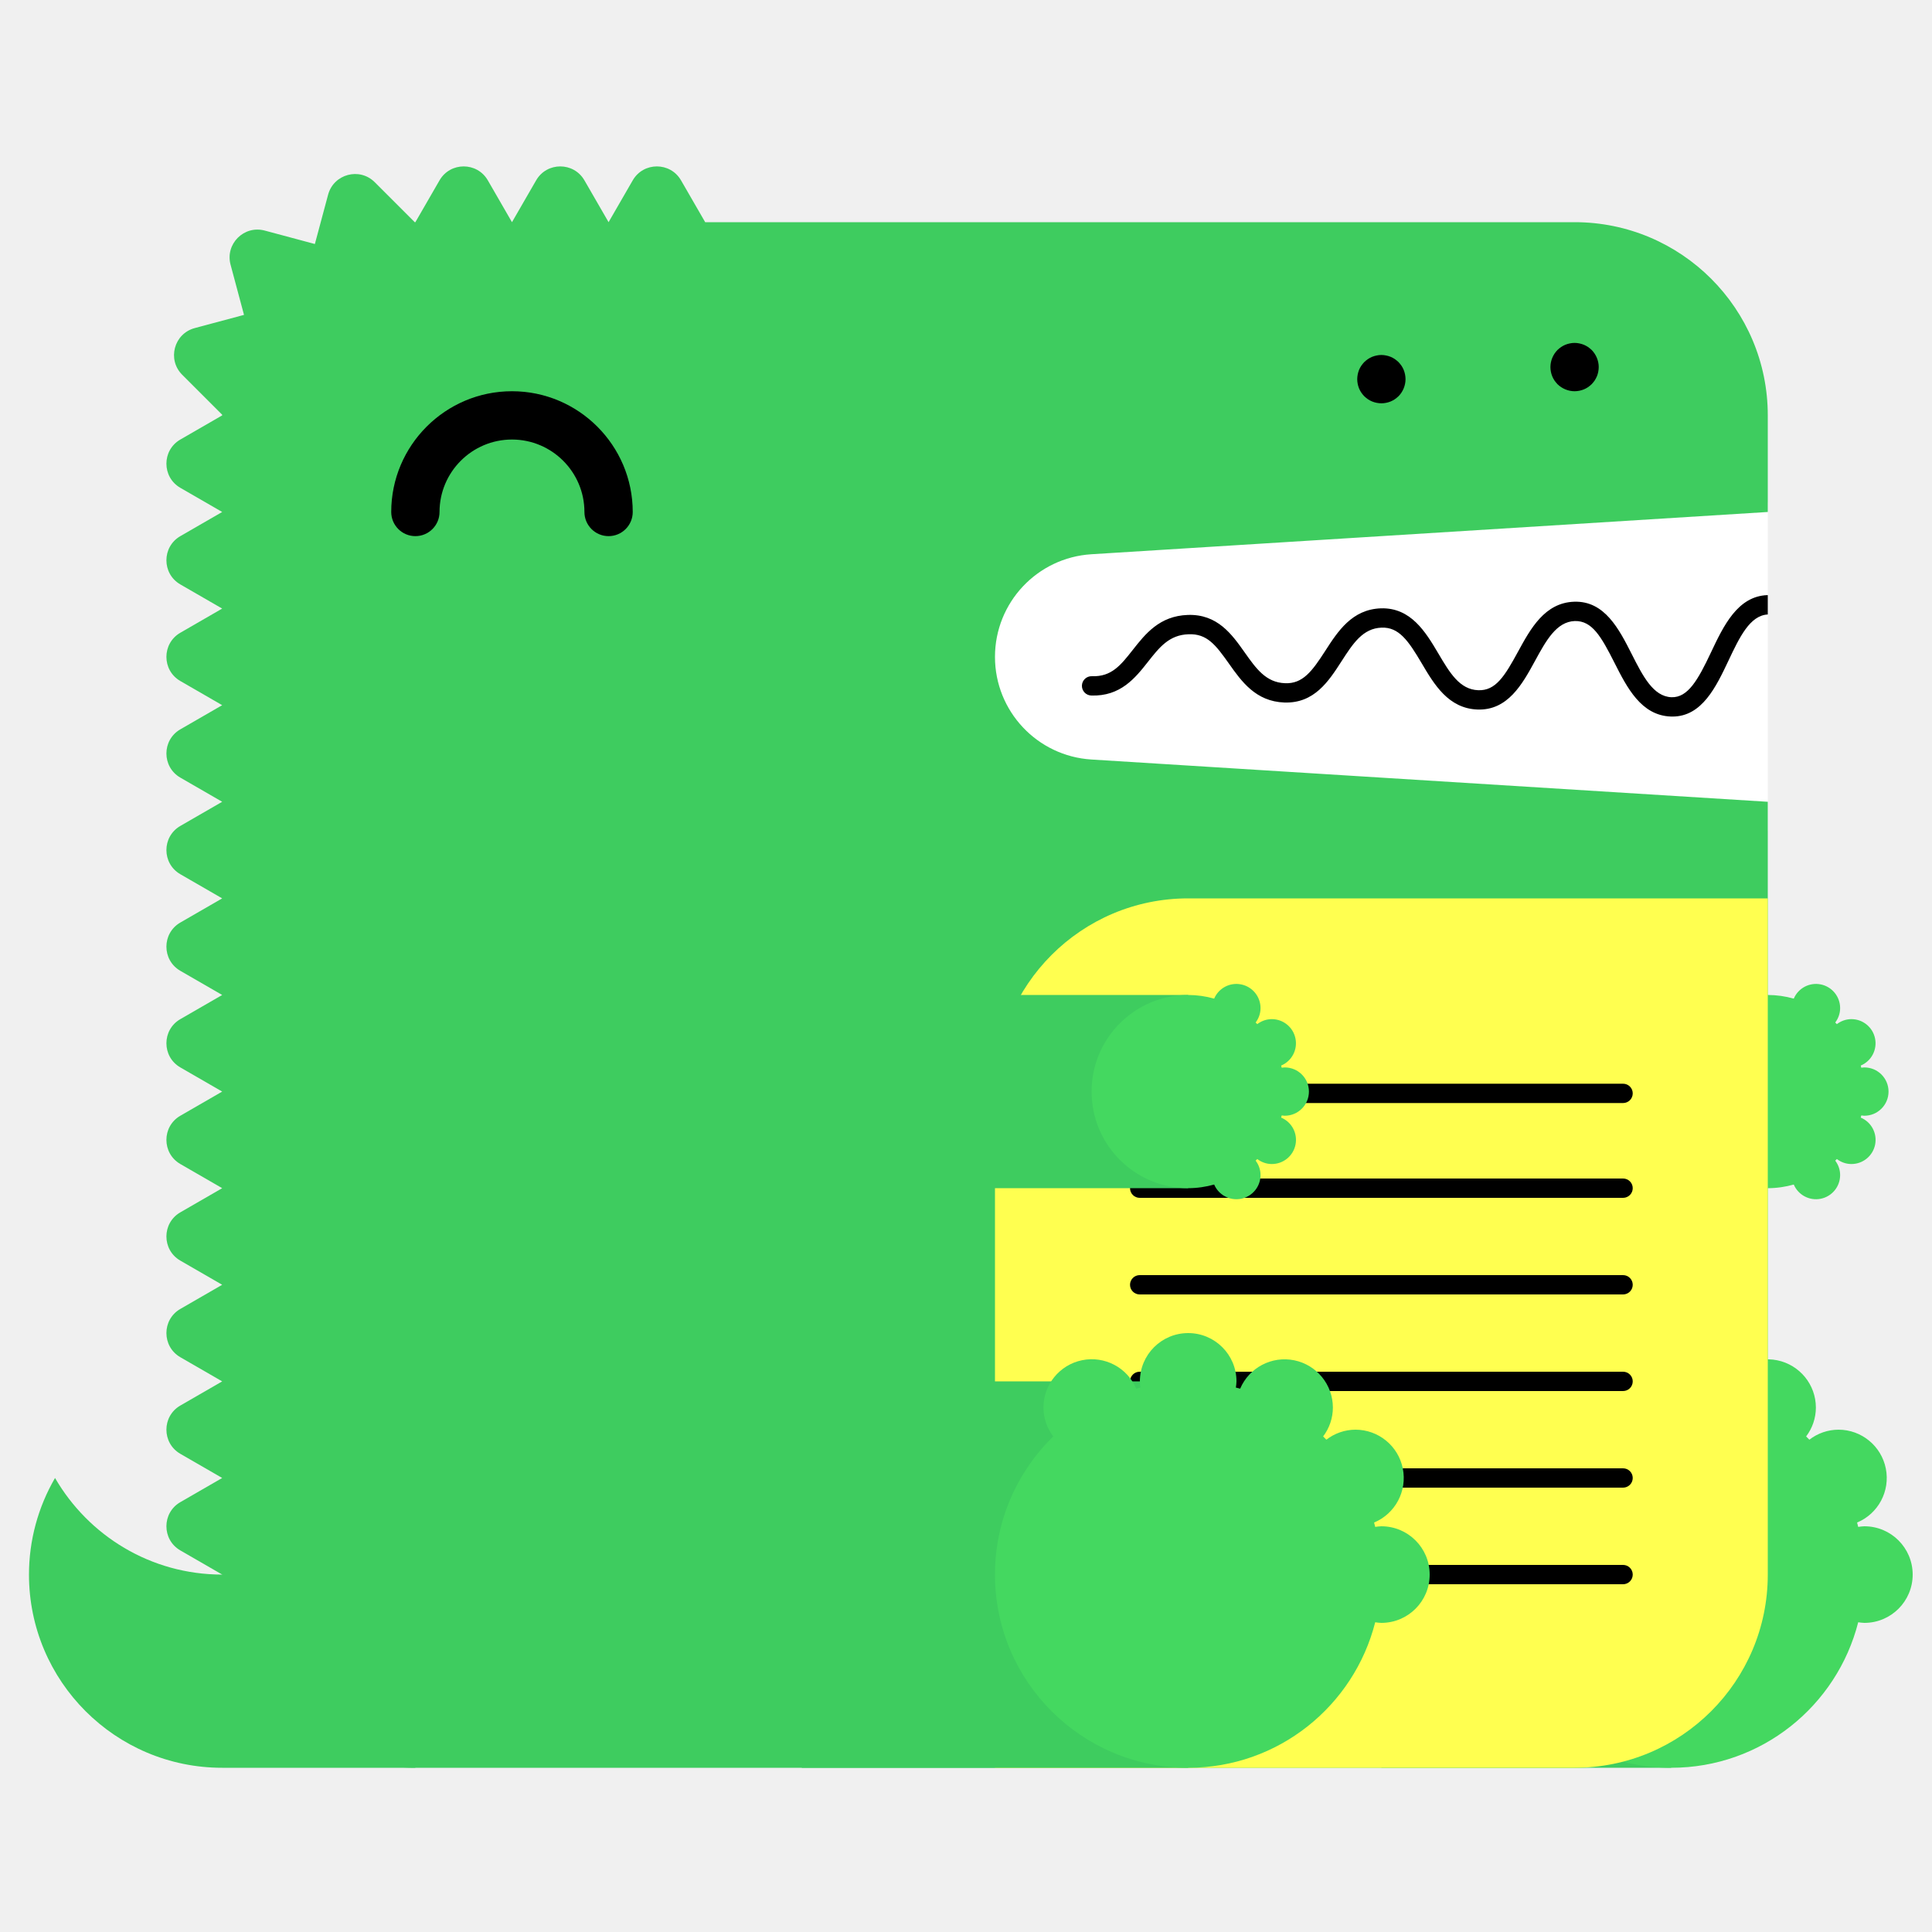
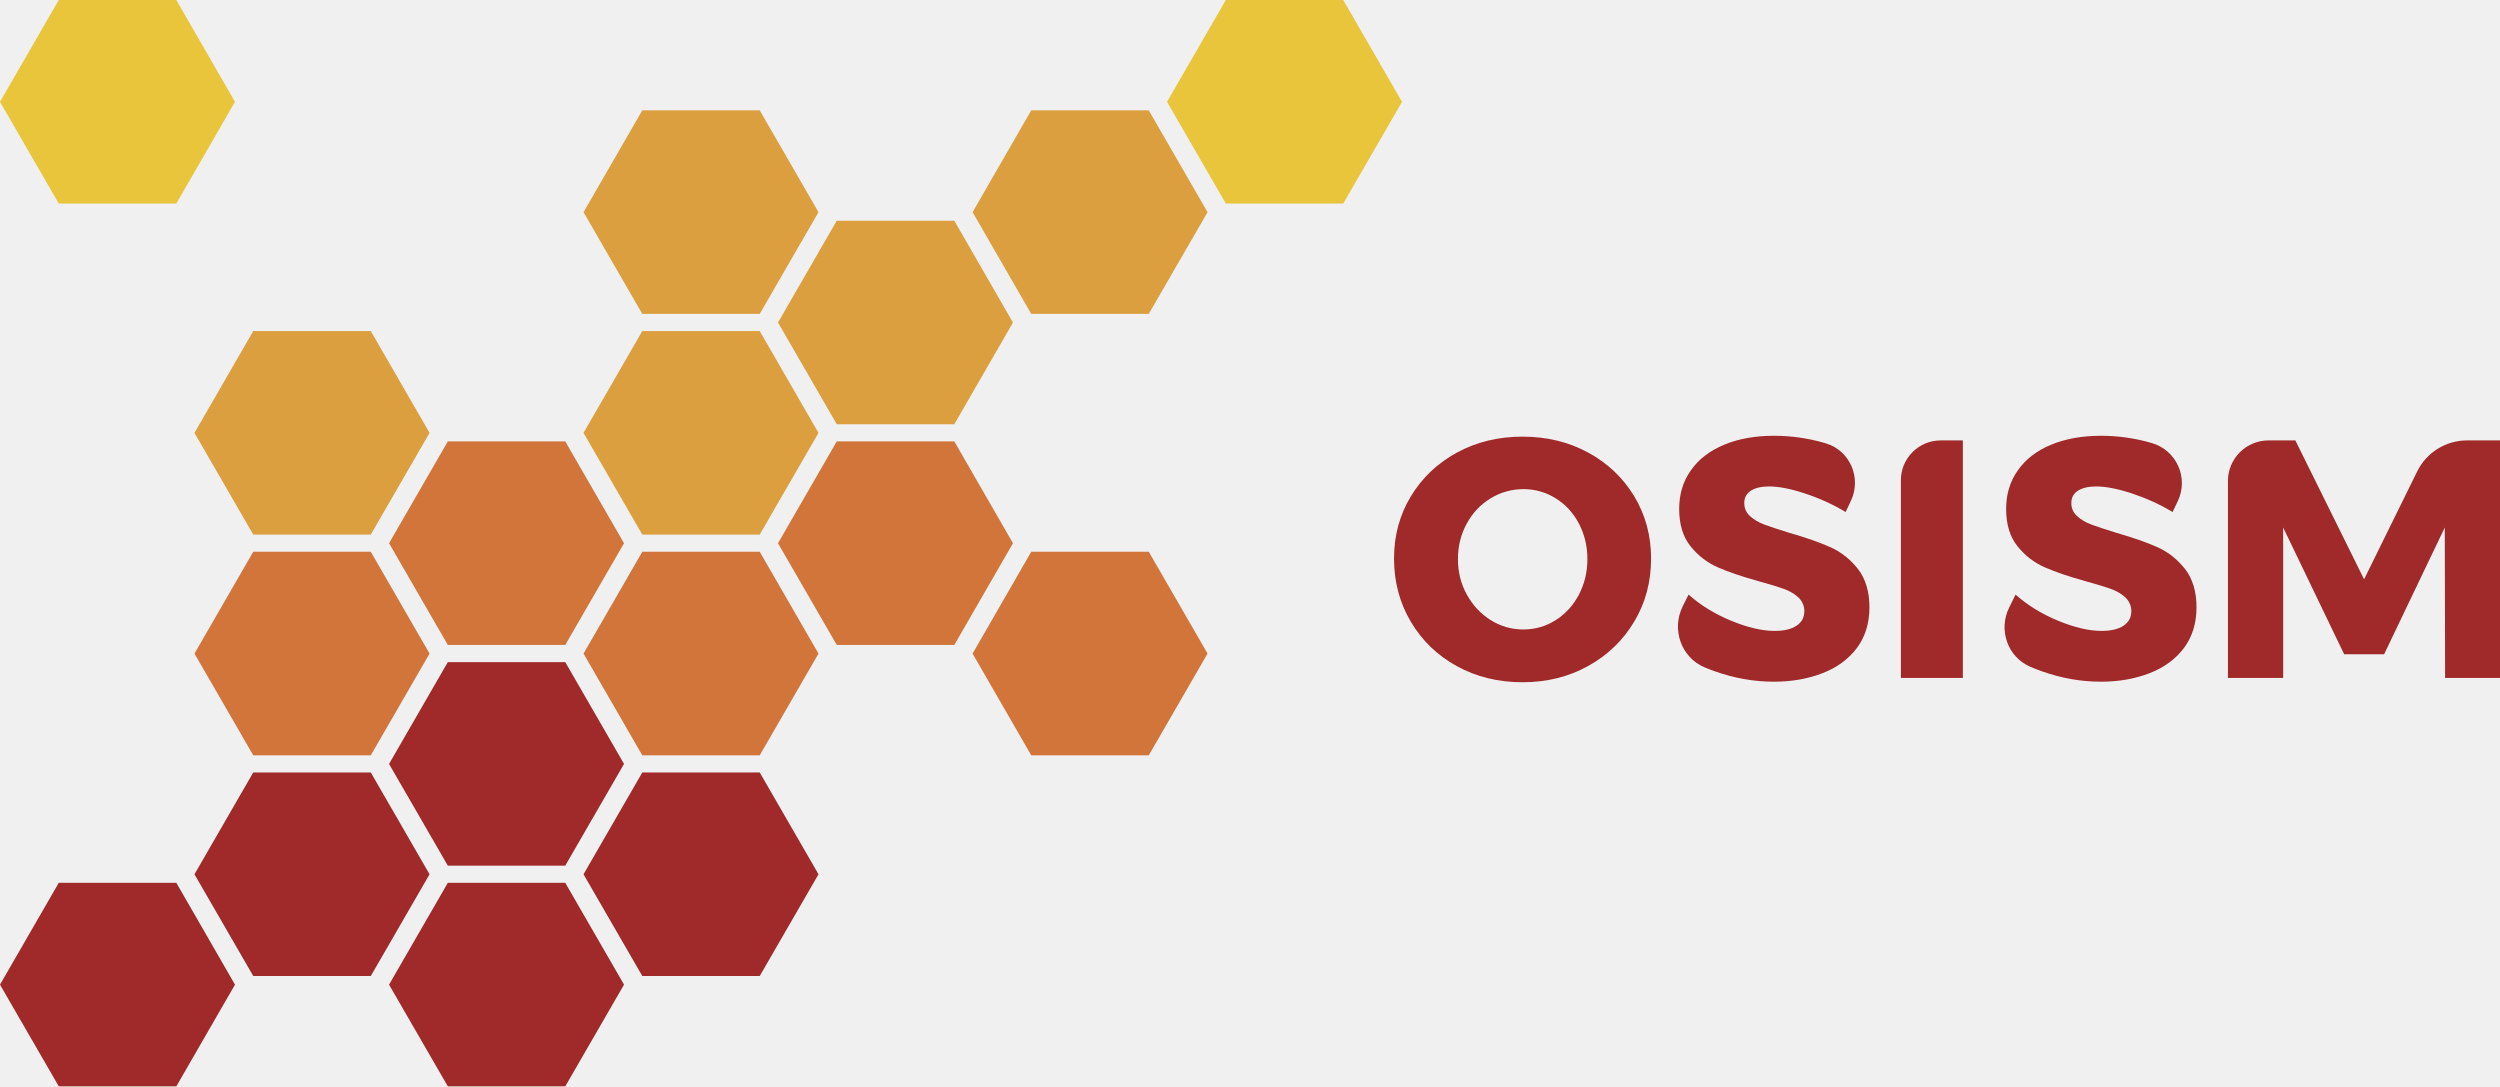
- <svg xmlns="http://www.w3.org/2000/svg" width="200" height="200" viewBox="0 0 200 200">
-   <g fill="none" fill-rule="evenodd">
-     <path fill="#FFF" d="M99 52h84v34H99z" />
-     <path d="M23 163c-7.398 0-13.843-4.027-17.303-10A19.886 19.886 0 0 0 3 163c0 11.046 8.954 20 20 20h20v-20H23z" fill="#3ECC5F" />
-     <path d="M112.98 57.376L183 53V43c0-11.046-8.954-20-20-20H73l-2.5-4.33c-1.112-1.925-3.889-1.925-5 0L63 23l-2.5-4.33c-1.111-1.925-3.889-1.925-5 0L53 23l-2.5-4.33c-1.111-1.925-3.889-1.925-5 0L43 23c-.022 0-.042.003-.065.003l-4.142-4.141c-1.57-1.571-4.252-.853-4.828 1.294l-1.369 5.104-5.192-1.392c-2.148-.575-4.111 1.389-3.535 3.536l1.39 5.193-5.102 1.367c-2.148.576-2.867 3.259-1.296 4.83l4.142 4.142c0 .021-.003.042-.003.064l-4.33 2.5c-1.925 1.111-1.925 3.889 0 5L23 53l-4.33 2.5c-1.925 1.111-1.925 3.889 0 5L23 63l-4.33 2.5c-1.925 1.111-1.925 3.889 0 5L23 73l-4.33 2.5c-1.925 1.111-1.925 3.889 0 5L23 83l-4.33 2.5c-1.925 1.111-1.925 3.889 0 5L23 93l-4.33 2.5c-1.925 1.111-1.925 3.889 0 5L23 103l-4.33 2.5c-1.925 1.111-1.925 3.889 0 5L23 113l-4.33 2.5c-1.925 1.111-1.925 3.889 0 5L23 123l-4.33 2.5c-1.925 1.111-1.925 3.889 0 5L23 133l-4.33 2.5c-1.925 1.111-1.925 3.889 0 5L23 143l-4.33 2.5c-1.925 1.111-1.925 3.889 0 5L23 153l-4.33 2.5c-1.925 1.111-1.925 3.889 0 5L23 163c0 11.046 8.954 20 20 20h120c11.046 0 20-8.954 20-20V83l-70.02-4.376A10.645 10.645 0 0 1 103 68c0-5.621 4.37-10.273 9.98-10.624" fill="#3ECC5F" />
-     <path fill="#3ECC5F" d="M143 183h30v-40h-30z" />
-     <path d="M193 158c-.219 0-.428.037-.639.064-.038-.15-.074-.301-.116-.451A5 5 0 0 0 190.32 148a4.96 4.96 0 0 0-3.016 1.036 26.531 26.531 0 0 0-.335-.336 4.955 4.955 0 0 0 1.011-2.987 5 5 0 0 0-9.599-1.959c-.148-.042-.297-.077-.445-.115.027-.211.064-.42.064-.639a5 5 0 0 0-5-5 5 5 0 0 0-5 5c0 .219.037.428.064.639-.148.038-.297.073-.445.115a4.998 4.998 0 0 0-9.599 1.959c0 1.125.384 2.151 1.011 2.987-3.717 3.632-6.031 8.693-6.031 14.3 0 11.046 8.954 20 20 20 9.339 0 17.16-6.41 19.361-15.064.211.027.42.064.639.064a5 5 0 0 0 5-5 5 5 0 0 0-5-5" fill="#44D860" />
-     <path fill="#3ECC5F" d="M153 123h30v-20h-30z" />
-     <path d="M193 115.5a2.5 2.5 0 1 0 0-5c-.109 0-.214.019-.319.032-.02-.075-.037-.15-.058-.225a2.501 2.501 0 0 0-.963-4.807c-.569 0-1.088.197-1.508.518a6.653 6.653 0 0 0-.168-.168c.314-.417.506-.931.506-1.494a2.5 2.5 0 0 0-4.8-.979A9.987 9.987 0 0 0 183 103c-5.522 0-10 4.478-10 10s4.478 10 10 10c.934 0 1.833-.138 2.69-.377a2.5 2.5 0 0 0 4.8-.979c0-.563-.192-1.077-.506-1.494.057-.055.113-.111.168-.168.42.321.939.518 1.508.518a2.5 2.5 0 0 0 .963-4.807c.021-.074.038-.15.058-.225.105.013.21.032.319.032" fill="#44D860" />
-     <path d="M63 55.5a2.5 2.5 0 0 1-2.5-2.5c0-4.136-3.364-7.5-7.5-7.5s-7.5 3.364-7.5 7.5a2.5 2.5 0 1 1-5 0c0-6.893 5.607-12.5 12.5-12.5S65.5 46.107 65.5 53a2.5 2.5 0 0 1-2.5 2.5" fill="#000" />
-     <path d="M103 183h60c11.046 0 20-8.954 20-20V93h-60c-11.046 0-20 8.954-20 20v70z" fill="#FFFF50" />
-     <path d="M168.02 124h-50.04a1 1 0 1 1 0-2h50.04a1 1 0 1 1 0 2m0 20h-50.04a1 1 0 1 1 0-2h50.04a1 1 0 1 1 0 2m0 20h-50.04a1 1 0 1 1 0-2h50.04a1 1 0 1 1 0 2m0-49.814h-50.04a1 1 0 1 1 0-2h50.04a1 1 0 1 1 0 2m0 19.814h-50.04a1 1 0 1 1 0-2h50.04a1 1 0 1 1 0 2m0 20h-50.04a1 1 0 1 1 0-2h50.04a1 1 0 1 1 0 2M183 61.611c-.012 0-.022-.006-.034-.005-3.09.105-4.552 3.196-5.842 5.923-1.346 2.85-2.387 4.703-4.093 4.647-1.889-.068-2.969-2.202-4.113-4.46-1.314-2.594-2.814-5.536-5.963-5.426-3.046.104-4.513 2.794-5.807 5.167-1.377 2.528-2.314 4.065-4.121 3.994-1.927-.07-2.951-1.805-4.136-3.813-1.321-2.236-2.848-4.75-5.936-4.664-2.994.103-4.465 2.385-5.763 4.4-1.373 2.13-2.335 3.428-4.165 3.351-1.973-.07-2.992-1.51-4.171-3.177-1.324-1.873-2.816-3.993-5.895-3.89-2.928.1-4.399 1.97-5.696 3.618-1.232 1.564-2.194 2.802-4.229 2.724a1 1 0 0 0-.072 2c3.017.101 4.545-1.8 5.872-3.487 1.177-1.496 2.193-2.787 4.193-2.855 1.926-.082 2.829 1.115 4.195 3.045 1.297 1.834 2.769 3.914 5.731 4.021 3.103.104 4.596-2.215 5.918-4.267 1.182-1.834 2.202-3.417 4.15-3.484 1.793-.067 2.769 1.35 4.145 3.681 1.297 2.197 2.766 4.686 5.787 4.796 3.125.108 4.634-2.62 5.949-5.035 1.139-2.088 2.214-4.06 4.119-4.126 1.793-.042 2.728 1.595 4.111 4.33 1.292 2.553 2.757 5.445 5.825 5.556l.169.003c3.064 0 4.518-3.075 5.805-5.794 1.139-2.41 2.217-4.68 4.067-4.773v-2z" fill="#000" />
-     <path fill="#3ECC5F" d="M83 183h40v-40H83z" />
-     <path d="M143 158c-.219 0-.428.037-.639.064-.038-.15-.074-.301-.116-.451A5 5 0 0 0 140.32 148a4.96 4.96 0 0 0-3.016 1.036 26.531 26.531 0 0 0-.335-.336 4.955 4.955 0 0 0 1.011-2.987 5 5 0 0 0-9.599-1.959c-.148-.042-.297-.077-.445-.115.027-.211.064-.42.064-.639a5 5 0 0 0-5-5 5 5 0 0 0-5 5c0 .219.037.428.064.639-.148.038-.297.073-.445.115a4.998 4.998 0 0 0-9.599 1.959c0 1.125.384 2.151 1.011 2.987-3.717 3.632-6.031 8.693-6.031 14.3 0 11.046 8.954 20 20 20 9.339 0 17.16-6.41 19.361-15.064.211.027.42.064.639.064a5 5 0 0 0 5-5 5 5 0 0 0-5-5" fill="#44D860" />
-     <path fill="#3ECC5F" d="M83 123h40v-20H83z" />
-     <path d="M133 115.5a2.5 2.5 0 1 0 0-5c-.109 0-.214.019-.319.032-.02-.075-.037-.15-.058-.225a2.501 2.501 0 0 0-.963-4.807c-.569 0-1.088.197-1.508.518a6.653 6.653 0 0 0-.168-.168c.314-.417.506-.931.506-1.494a2.5 2.5 0 0 0-4.8-.979A9.987 9.987 0 0 0 123 103c-5.522 0-10 4.478-10 10s4.478 10 10 10c.934 0 1.833-.138 2.69-.377a2.5 2.5 0 0 0 4.8-.979c0-.563-.192-1.077-.506-1.494.057-.055.113-.111.168-.168.42.321.939.518 1.508.518a2.5 2.5 0 0 0 .963-4.807c.021-.074.038-.15.058-.225.105.013.21.032.319.032" fill="#44D860" />
-     <path d="M143 41.75c-.16 0-.33-.02-.49-.05a2.52 2.52 0 0 1-.47-.14c-.15-.06-.29-.14-.431-.23-.13-.09-.259-.2-.38-.31-.109-.12-.219-.24-.309-.38s-.17-.28-.231-.43a2.619 2.619 0 0 1-.189-.96c0-.16.02-.33.05-.49.03-.16.08-.31.139-.47.061-.15.141-.29.231-.43.09-.13.2-.26.309-.38.121-.11.25-.22.38-.31.141-.09.281-.17.431-.23.149-.06.31-.11.47-.14.32-.07.65-.07.98 0 .159.03.32.08.47.14.149.06.29.14.43.23.13.09.259.2.38.31.11.12.22.25.31.38.09.14.17.28.23.43.06.16.11.31.14.47.029.16.05.33.05.49 0 .66-.271 1.31-.73 1.77-.121.11-.25.22-.38.31-.14.09-.281.17-.43.23a2.565 2.565 0 0 1-.96.19m20-1.25c-.66 0-1.3-.27-1.771-.73a3.802 3.802 0 0 1-.309-.38c-.09-.14-.17-.28-.231-.43a2.619 2.619 0 0 1-.189-.96c0-.66.27-1.3.729-1.77.121-.11.25-.22.38-.31.141-.09.281-.17.431-.23.149-.06.31-.11.47-.14.32-.07.66-.07.98 0 .159.03.32.08.47.14.149.06.29.14.43.23.13.09.259.2.38.31.459.47.73 1.11.73 1.77 0 .16-.021.33-.05.49-.03.16-.08.32-.14.47-.07.15-.14.29-.23.43-.09.13-.2.26-.31.38-.121.11-.25.22-.38.31-.14.09-.281.17-.43.23a2.565 2.565 0 0 1-.96.19" fill="#000" />
-   </g>
+ <svg xmlns="http://www.w3.org/2000/svg" id="Ebene_1" data-name="Ebene 1" viewBox="0 0 9206.88 4000.78">
+   <path d="M5971.15,1666.75c72.14,39.13,128.39,92.94,169.56,161s62,144.71,62,229.49q0,128.4-62,231.94c-41.17,69.29-97.82,123.51-169.56,163.45-72.15,40-152.45,59.92-241.72,59.92s-169.57-19.56-241.72-59.1-128.4-94.16-169.57-163.46-62-147.15-62-232.75q0-127.17,62-229.49,61.76-102.1,169.57-161,107.61-58.7,241.72-58.69Q5863.33,1608.06,5971.15,1666.75ZM5612,1835.1q-55.64,33.63-88,92.94c-21.61,39.54-32.61,83.15-32.61,130.44,0,48.09,11,92.12,33,131.66s51.36,70.92,88,93.75a222.63,222.63,0,0,0,119.84,34.24c43.21,0,83.16-11.42,119-34.24,36.28-22.83,64.81-54.21,85.6-93.75s31.38-83.56,31.38-131.66c0-47.29-10.6-90.9-31.38-130.44s-49.32-70.52-85.6-92.94a222,222,0,0,0-119-33.83C5689.07,1801.67,5648.72,1812.68,5612,1835.1Z" transform="translate(-122.22)" style="fill:#a0292a" />
+   <path d="M6770.08,1817.57c-53-17.53-97-26.09-132.89-26.09-28.12,0-50.54,5.3-66.85,15.49-16.3,10.6-24.45,25.68-24.45,45.66,0,19.15,6.93,35,21.19,48.1s31.8,23.23,52.58,31,51.36,17.94,92.53,30.58q91.11,26.28,150.41,52.58c39.54,17.53,73.38,44.43,101.91,80.3,28.13,36.28,42.39,83.56,42.39,141.85s-15.49,108-46.06,149.19c-31,41.17-73,72.15-126.77,92.94s-113.32,31.38-178.94,31.38q-108.84,0-216.45-37.9c-13.45-4.9-26.49-9.79-39.13-15.09-86.41-36.68-122.29-140.22-80.3-224.59l21.6-43.21q66,58.7,156.53,96.2c60.33,24.86,113.72,37.5,160.19,37.5,34.24,0,61.15-6.12,80.3-18.75,19.57-12.64,29.35-30.57,29.35-54.62,0-20-9.37-39.54-24.86-52.59-14.27-12.22-31.39-22-52.18-29.35q-33-11.61-92.93-28.12c-59.92-16.71-109.25-33.43-148.38-50.55s-72.55-42.79-100.68-77.44c-27.72-34.65-42-80.3-42-137.78,0-54.21,14.26-101.49,43.2-142.26q42.81-61.14,122.29-94.16c53-22,114.13-33,184.24-33a665.42,665.42,0,0,1,187.1,26.9l3.67,1.22c88.86,26.5,131.66,127.59,92.12,211.15l-19.57,41.58C6872.8,1857.52,6823.07,1835.1,6770.08,1817.57Z" transform="translate(-122.22)" style="fill:#a0292a" />
+   <path d="M7269.41,1621.91h81.52v874.75H7122.67v-728A146.65,146.65,0,0,1,7269.41,1621.91Z" transform="translate(-122.22)" style="fill:#a0292a" />
+   <path d="M7974.59,1817.57c-53-17.53-97-26.09-132.88-26.09-28.13,0-50.55,5.3-66.85,15.49-16.31,10.6-24.46,25.68-24.46,45.66,0,19.15,6.93,35,21.2,48.1s31.79,23.23,52.58,31,51.36,17.94,92.53,30.58q91.09,26.28,150.41,52.58c39.54,17.53,73.37,44.43,101.9,80.3,28.13,36.28,42.4,83.56,42.4,141.85s-15.49,108-46.07,149.19c-31,41.17-73,72.15-126.76,92.94s-113.32,31.38-178.95,31.38q-108.84,0-216.44-37.9-22.64-7.95-44-17.12c-83.56-35.88-118.21-136.15-77.85-217.67l23.64-48.1q66,58.7,156.52,96.2c60.33,24.86,113.73,37.5,160.2,37.5,34.24,0,61.14-6.12,80.3-18.75,19.57-12.64,29.35-30.57,29.35-54.62,0-20-9.38-39.54-24.87-52.59-14.26-12.22-31.38-22-52.17-29.35q-33-11.61-92.94-28.12c-59.92-16.71-109.24-33.43-148.37-50.55s-72.56-42.79-100.68-77.44c-27.72-34.65-42-80.3-42-137.78,0-54.21,14.27-101.49,43.21-142.26q42.8-61.14,122.28-94.16c53-22,114.14-33,184.25-33a665.35,665.35,0,0,1,187.09,26.9h0c90.5,26.49,135.74,127.58,95.8,212.78l-19.57,41.17C8076.9,1857.52,8027.17,1835.1,7974.59,1817.57Z" transform="translate(-122.22)" style="fill:#a0292a" />
+   <path d="M8476.78,1621.91h98.64l253.13,511.57,195.66-397.43a204.51,204.51,0,0,1,183.84-114.14h121.06v874.75H9126.93l-1.22-553.95-223.38,466.72H8755.18l-224.6-466.72v553.95h-203.4V1771.51A149.44,149.44,0,0,1,8476.78,1621.91Z" transform="translate(-122.22)" style="fill:#a0292a" />
+   <polygon points="4514.38 0 4946.86 0 5163.31 375.01 4946.86 749.61 4514.38 749.61 4297.93 375.01 4514.38 0" style="fill:#e9c53c" />
+   <polygon points="3797.78 2031.98 4230.68 2031.98 4447.12 2406.99 4230.68 2781.59 3797.78 2781.59 3581.75 2406.99 3797.78 2031.98" style="fill:#d1753b" />
+   <polygon points="3797.78 406.39 4230.68 406.39 4447.12 781.4 4230.68 1156.01 3797.78 1156.01 3581.75 781.4 3797.78 406.39" style="fill:#dc9f3f" />
+   <polygon points="3081.6 1625.58 3514.49 1625.58 3730.53 2000.59 3514.49 2375.19 3081.6 2375.19 2865.15 2000.59 3081.6 1625.58" style="fill:#d1753b" />
+   <polygon points="3081.6 812.79 3514.49 812.79 3730.53 1187.8 3514.49 1562.4 3081.6 1562.4 2865.15 1187.8 3081.6 812.79" style="fill:#dc9f3f" />
+   <polygon points="2365.41 2844.77 2797.89 2844.77 3014.34 3219.78 2797.89 3594.38 2365.41 3594.38 2148.97 3219.78 2365.41 2844.77" style="fill:#a0292a" />
+   <polygon points="2365.41 2031.98 2797.89 2031.98 3014.34 2406.99 2797.89 2781.59 2365.41 2781.59 2148.97 2406.99 2365.41 2031.98" style="fill:#d1753b" />
+   <polygon points="2365.41 1219.19 2797.89 1219.19 3014.34 1594.2 2797.89 1968.8 2365.41 1968.8 2148.97 1594.2 2365.41 1219.19" style="fill:#dc9f3f" />
+   <polygon points="2365.41 406.39 2797.89 406.39 3014.34 781.4 2797.89 1156.01 2365.41 1156.01 2148.97 781.4 2365.41 406.39" style="fill:#dc9f3f" />
+   <polygon points="1649.23 3251.17 2081.71 3251.17 2298.15 3626.18 2081.71 4000.78 1649.23 4000.78 1432.78 3626.18 1649.23 3251.17" style="fill:#a0292a" />
+   <polygon points="1649.23 2438.38 2081.71 2438.38 2298.15 2813.38 2081.71 3187.99 1649.23 3187.99 1432.78 2813.38 1649.23 2438.38" style="fill:#a0292a" />
+   <polygon points="1649.23 1625.58 2081.71 1625.58 2298.15 2000.59 2081.71 2375.19 1649.23 2375.19 1432.78 2000.59 1649.23 1625.58" style="fill:#d1753b" />
+   <polygon points="932.63 2844.77 1365.52 2844.77 1581.97 3219.78 1365.52 3594.38 932.63 3594.38 716.19 3219.78 932.63 2844.77" style="fill:#a0292a" />
+   <polygon points="932.63 2031.98 1365.52 2031.98 1581.97 2406.99 1365.52 2781.59 932.63 2781.59 716.19 2406.99 932.63 2031.98" style="fill:#d1753b" />
+   <polygon points="932.63 1219.19 1365.52 1219.19 1581.97 1594.2 1365.52 1968.8 932.63 1968.8 716.19 1594.2 932.63 1219.19" style="fill:#dc9f3f" />
+   <polygon points="216.44 3251.17 649.34 3251.17 865.38 3626.18 649.34 4000.78 216.44 4000.78 0 3626.18 216.44 3251.17" style="fill:#a0292a" />
+   <polygon points="216.44 0 649.34 0 865.38 375.01 649.34 749.61 216.44 749.61 0 375.01 216.44 0" style="fill:#e9c53c" />
</svg>
